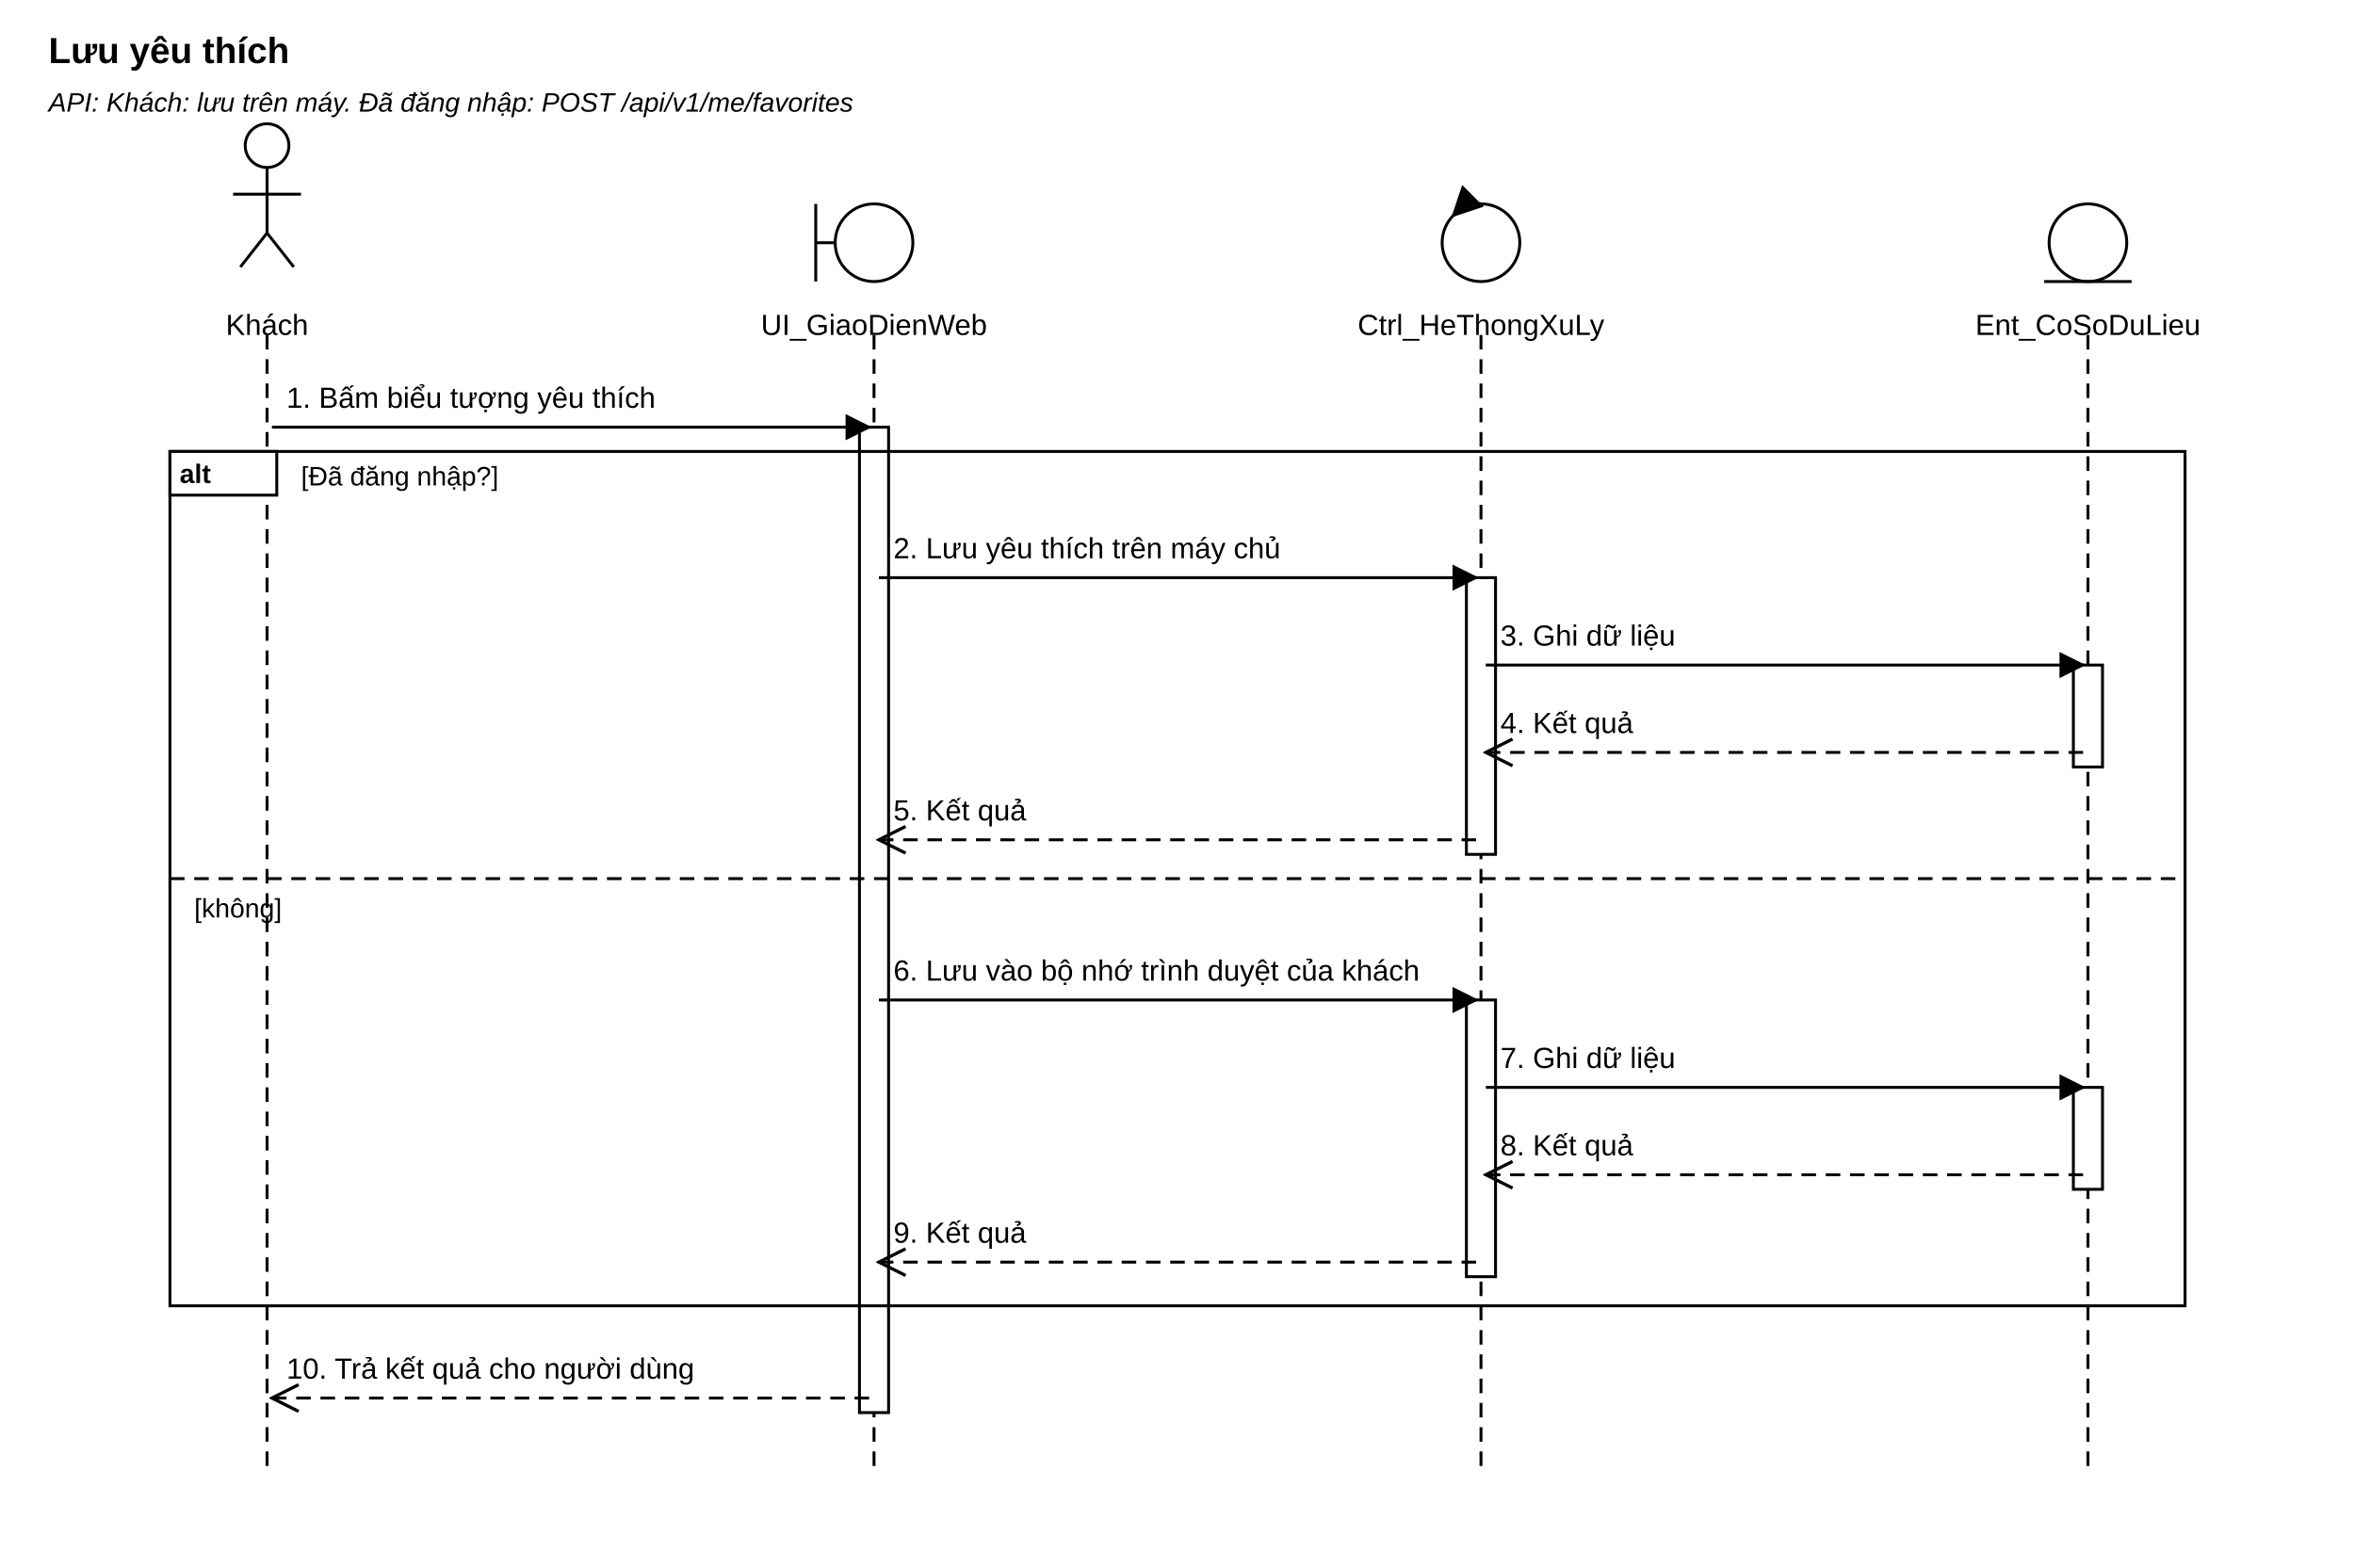
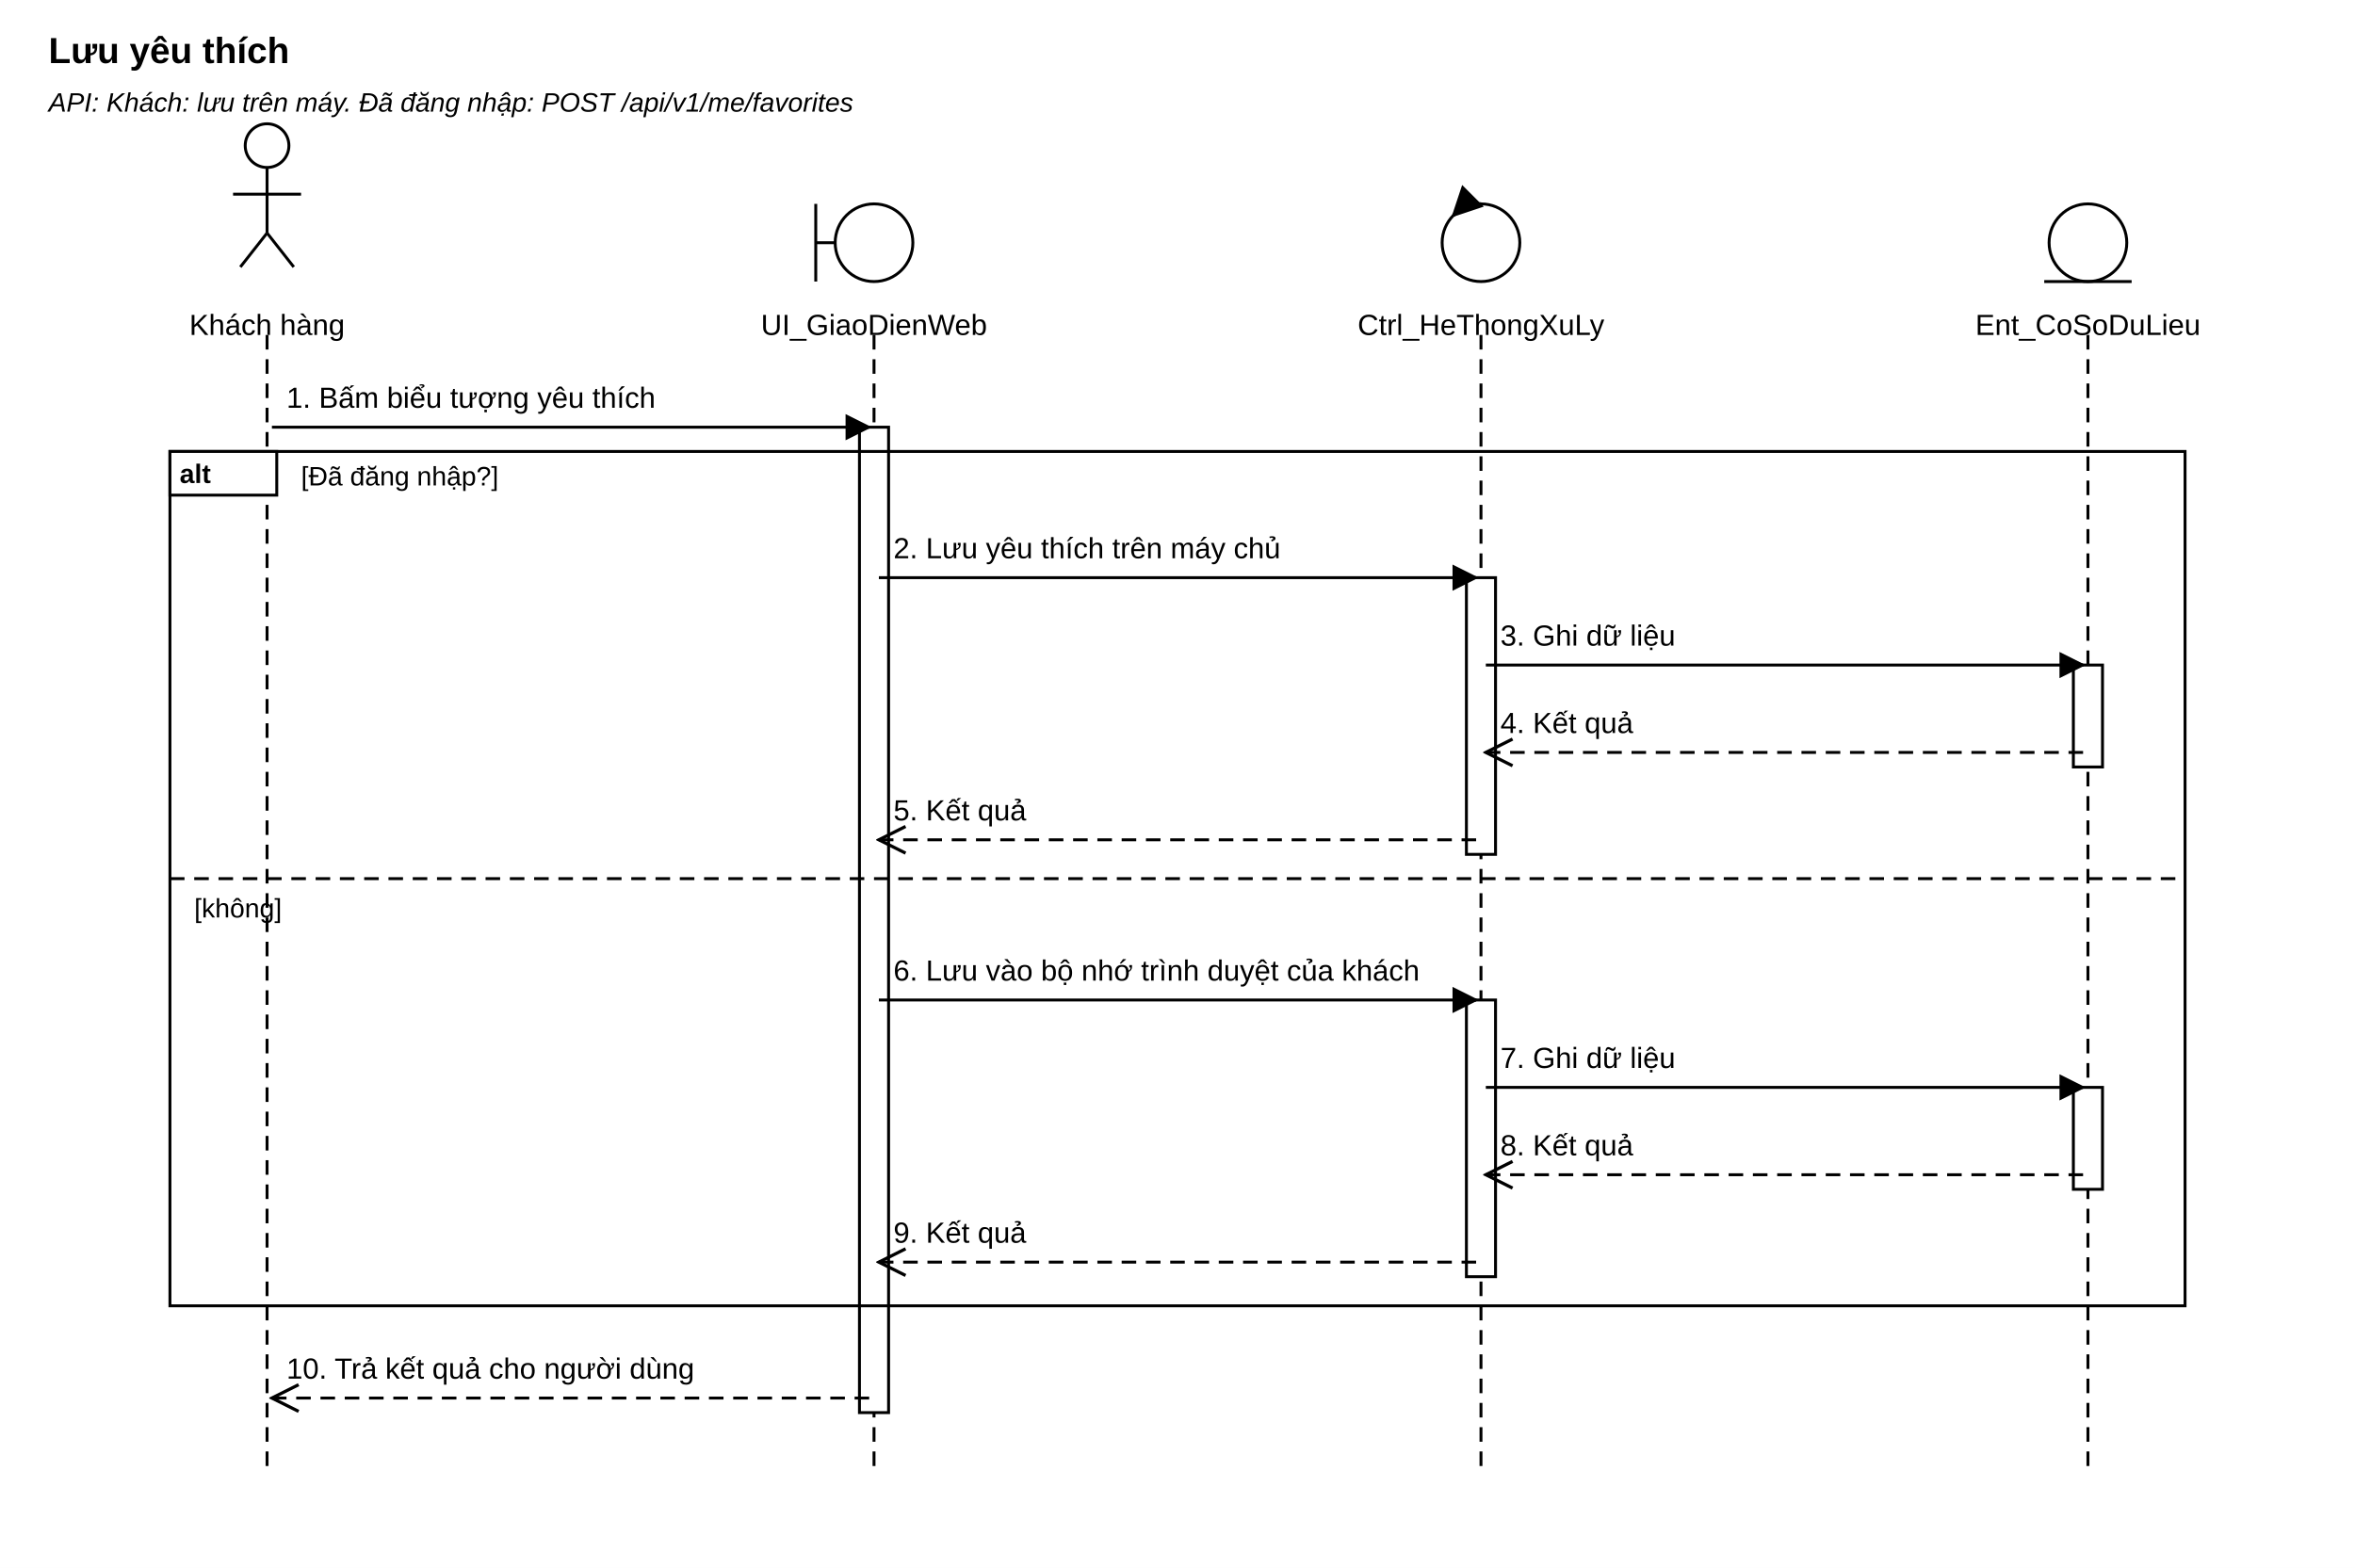
<svg xmlns="http://www.w3.org/2000/svg" width="970" height="646" viewBox="0 0 970 646">
  <defs>
    <marker id="dac" viewBox="0 0 10 10" refX="9" refY="5" markerWidth="9" markerHeight="9" orient="auto">
      <path d="M0,0 L10,5 L0,10 z" fill="#000" />
    </marker>
    <marker id="ho" viewBox="0 0 12 12" refX="11" refY="6" markerWidth="11" markerHeight="11" orient="auto">
      <path d="M1,1 L11,6 L1,11" fill="none" stroke="#000" stroke-width="1.2" />
    </marker>
  </defs>
  <rect width="100%" height="100%" fill="#fff" />
  <text x="20" y="26" font-family="Arial, Helvetica, sans-serif" font-size="15" text-anchor="start" font-weight="bold" fill="#000">Lưu yêu thích</text>
  <text x="20" y="46" font-family="Arial, Helvetica, sans-serif" font-size="11" text-anchor="start" font-weight="normal" fill="#000" font-style="italic">API: Khách: lưu trên máy. Đã đăng nhập: POST /api/v1/me/favorites</text>
  <circle cx="110" cy="60" r="9" fill="#fff" stroke="#000" stroke-width="1.2" />
  <line x1="110" y1="69" x2="110" y2="96" stroke="#000" stroke-width="1.2" />
  <line x1="96" y1="80" x2="124" y2="80" stroke="#000" stroke-width="1.2" />
  <line x1="110" y1="96" x2="99" y2="110" stroke="#000" stroke-width="1.2" />
  <line x1="110" y1="96" x2="121" y2="110" stroke="#000" stroke-width="1.2" />
-   <text x="110" y="138" font-family="Arial, Helvetica, sans-serif" font-size="12" text-anchor="middle" font-weight="normal" fill="#000">Khách</text>
+   <text x="110" y="138" font-family="Arial, Helvetica, sans-serif" font-size="12" text-anchor="middle" font-weight="normal" fill="#000">Khách hàng</text>
  <line x1="336" y1="84" x2="336" y2="116" stroke="#000" stroke-width="1.2" />
  <line x1="336" y1="100" x2="344" y2="100" stroke="#000" stroke-width="1.2" />
  <circle cx="360" cy="100" r="16" fill="#fff" stroke="#000" stroke-width="1.2" />
  <text x="360" y="138" font-family="Arial, Helvetica, sans-serif" font-size="12" text-anchor="middle" font-weight="normal" fill="#000">UI_GiaoDienWeb</text>
  <circle cx="610" cy="100" r="16" fill="#fff" stroke="#000" stroke-width="1.2" />
  <path d="M 610 84 A 16 16 0 0 0 598.69 88.69" fill="none" stroke="#000" stroke-width="1.4" marker-end="url(#dac)" />
  <text x="610" y="138" font-family="Arial, Helvetica, sans-serif" font-size="12" text-anchor="middle" font-weight="normal" fill="#000">Ctrl_HeThongXuLy</text>
  <circle cx="860" cy="100" r="16" fill="#fff" stroke="#000" stroke-width="1.2" />
  <line x1="842" y1="116" x2="878" y2="116" stroke="#000" stroke-width="1.2" />
  <text x="860" y="138" font-family="Arial, Helvetica, sans-serif" font-size="12" text-anchor="middle" font-weight="normal" fill="#000">Ent_CoSoDuLieu</text>
  <line x1="110" y1="138" x2="110" y2="606" stroke="#000" stroke-width="1.2" stroke-dasharray="6 4" />
  <line x1="360" y1="138" x2="360" y2="606" stroke="#000" stroke-width="1.2" stroke-dasharray="6 4" />
  <line x1="610" y1="138" x2="610" y2="606" stroke="#000" stroke-width="1.2" stroke-dasharray="6 4" />
  <line x1="860" y1="138" x2="860" y2="606" stroke="#000" stroke-width="1.2" stroke-dasharray="6 4" />
  <rect x="854" y="274" width="12" height="42" rx="0" fill="#fff" stroke="#000" stroke-width="1.2" />
  <rect x="604" y="238" width="12" height="114" rx="0" fill="#fff" stroke="#000" stroke-width="1.2" />
  <rect x="854" y="448" width="12" height="42" rx="0" fill="#fff" stroke="#000" stroke-width="1.2" />
  <rect x="604" y="412" width="12" height="114" rx="0" fill="#fff" stroke="#000" stroke-width="1.2" />
  <rect x="354" y="176" width="12" height="406" rx="0" fill="#fff" stroke="#000" stroke-width="1.2" />
  <line x1="112" y1="176" x2="358" y2="176" stroke="#000" stroke-width="1.2" marker-end="url(#dac)" />
  <text x="118" y="168" font-family="Arial, Helvetica, sans-serif" font-size="12" text-anchor="start" font-weight="normal" fill="#000">1. Bấm biểu tượng yêu thích</text>
  <line x1="362" y1="238" x2="608" y2="238" stroke="#000" stroke-width="1.2" marker-end="url(#dac)" />
  <text x="368" y="230" font-family="Arial, Helvetica, sans-serif" font-size="12" text-anchor="start" font-weight="normal" fill="#000">2. Lưu yêu thích trên máy chủ</text>
  <line x1="612" y1="274" x2="858" y2="274" stroke="#000" stroke-width="1.2" marker-end="url(#dac)" />
  <text x="618" y="266" font-family="Arial, Helvetica, sans-serif" font-size="12" text-anchor="start" font-weight="normal" fill="#000">3. Ghi dữ liệu</text>
  <line x1="858" y1="310" x2="612" y2="310" stroke="#000" stroke-width="1.2" stroke-dasharray="6 4" marker-end="url(#ho)" />
  <text x="618" y="302" font-family="Arial, Helvetica, sans-serif" font-size="12" text-anchor="start" font-weight="normal" fill="#000">4. Kết quả</text>
  <line x1="608" y1="346" x2="362" y2="346" stroke="#000" stroke-width="1.2" stroke-dasharray="6 4" marker-end="url(#ho)" />
  <text x="368" y="338" font-family="Arial, Helvetica, sans-serif" font-size="12" text-anchor="start" font-weight="normal" fill="#000">5. Kết quả</text>
  <line x1="70" y1="362" x2="900" y2="362" stroke="#000" stroke-width="1.2" stroke-dasharray="6 4" />
  <text x="80" y="378" font-family="Arial, Helvetica, sans-serif" font-size="11" text-anchor="start" font-weight="normal" fill="#000">[không]</text>
  <line x1="362" y1="412" x2="608" y2="412" stroke="#000" stroke-width="1.2" marker-end="url(#dac)" />
  <text x="368" y="404" font-family="Arial, Helvetica, sans-serif" font-size="12" text-anchor="start" font-weight="normal" fill="#000">6. Lưu vào bộ nhớ trình duyệt của khách</text>
  <line x1="612" y1="448" x2="858" y2="448" stroke="#000" stroke-width="1.2" marker-end="url(#dac)" />
  <text x="618" y="440" font-family="Arial, Helvetica, sans-serif" font-size="12" text-anchor="start" font-weight="normal" fill="#000">7. Ghi dữ liệu</text>
  <line x1="858" y1="484" x2="612" y2="484" stroke="#000" stroke-width="1.2" stroke-dasharray="6 4" marker-end="url(#ho)" />
  <text x="618" y="476" font-family="Arial, Helvetica, sans-serif" font-size="12" text-anchor="start" font-weight="normal" fill="#000">8. Kết quả</text>
  <line x1="608" y1="520" x2="362" y2="520" stroke="#000" stroke-width="1.2" stroke-dasharray="6 4" marker-end="url(#ho)" />
  <text x="368" y="512" font-family="Arial, Helvetica, sans-serif" font-size="12" text-anchor="start" font-weight="normal" fill="#000">9. Kết quả</text>
  <rect x="70" y="186" width="830" height="352" rx="0" fill="none" stroke="#000" stroke-width="1.2" />
  <rect x="70" y="186" width="44" height="18" fill="#fff" stroke="#000" stroke-width="1.2" />
  <text x="74" y="199" font-family="Arial, Helvetica, sans-serif" font-size="11" text-anchor="start" font-weight="bold" fill="#000">alt</text>
  <text x="124" y="200" font-family="Arial, Helvetica, sans-serif" font-size="11" text-anchor="start" font-weight="normal" fill="#000">[Đã đăng nhập?]</text>
  <line x1="358" y1="576" x2="112" y2="576" stroke="#000" stroke-width="1.2" stroke-dasharray="6 4" marker-end="url(#ho)" />
  <text x="118" y="568" font-family="Arial, Helvetica, sans-serif" font-size="12" text-anchor="start" font-weight="normal" fill="#000">10. Trả kết quả cho người dùng</text>
</svg>
